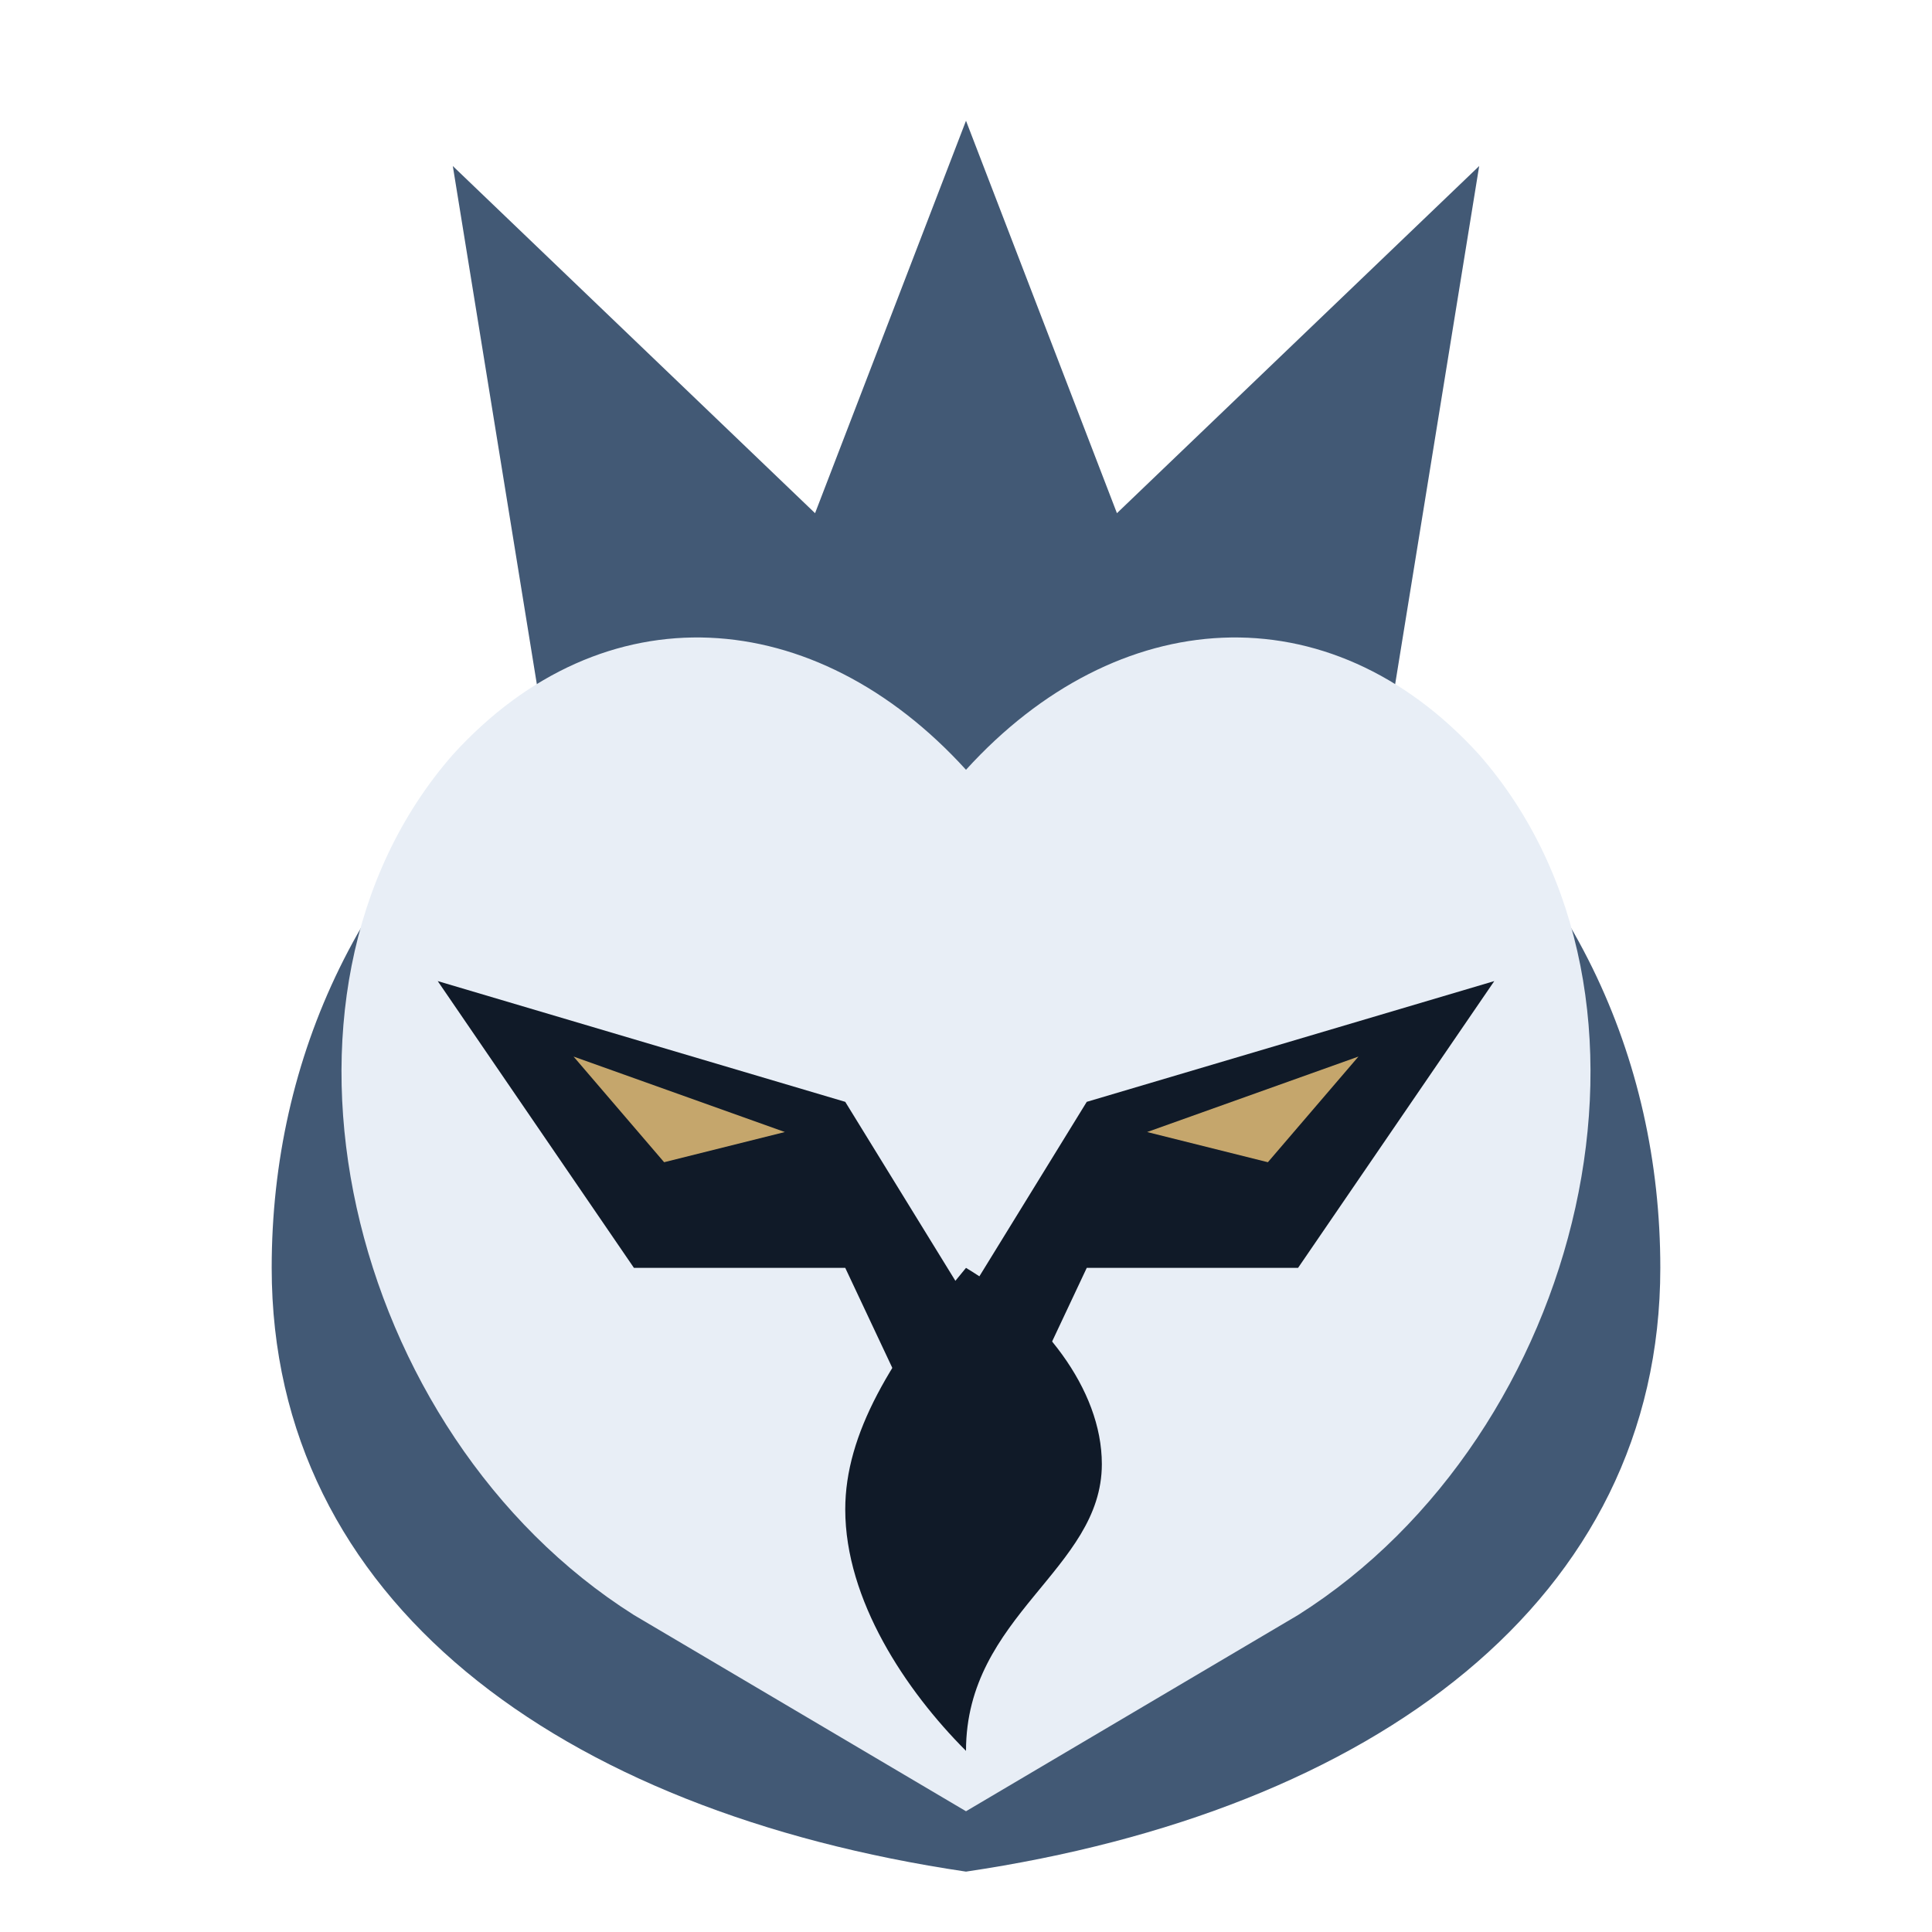
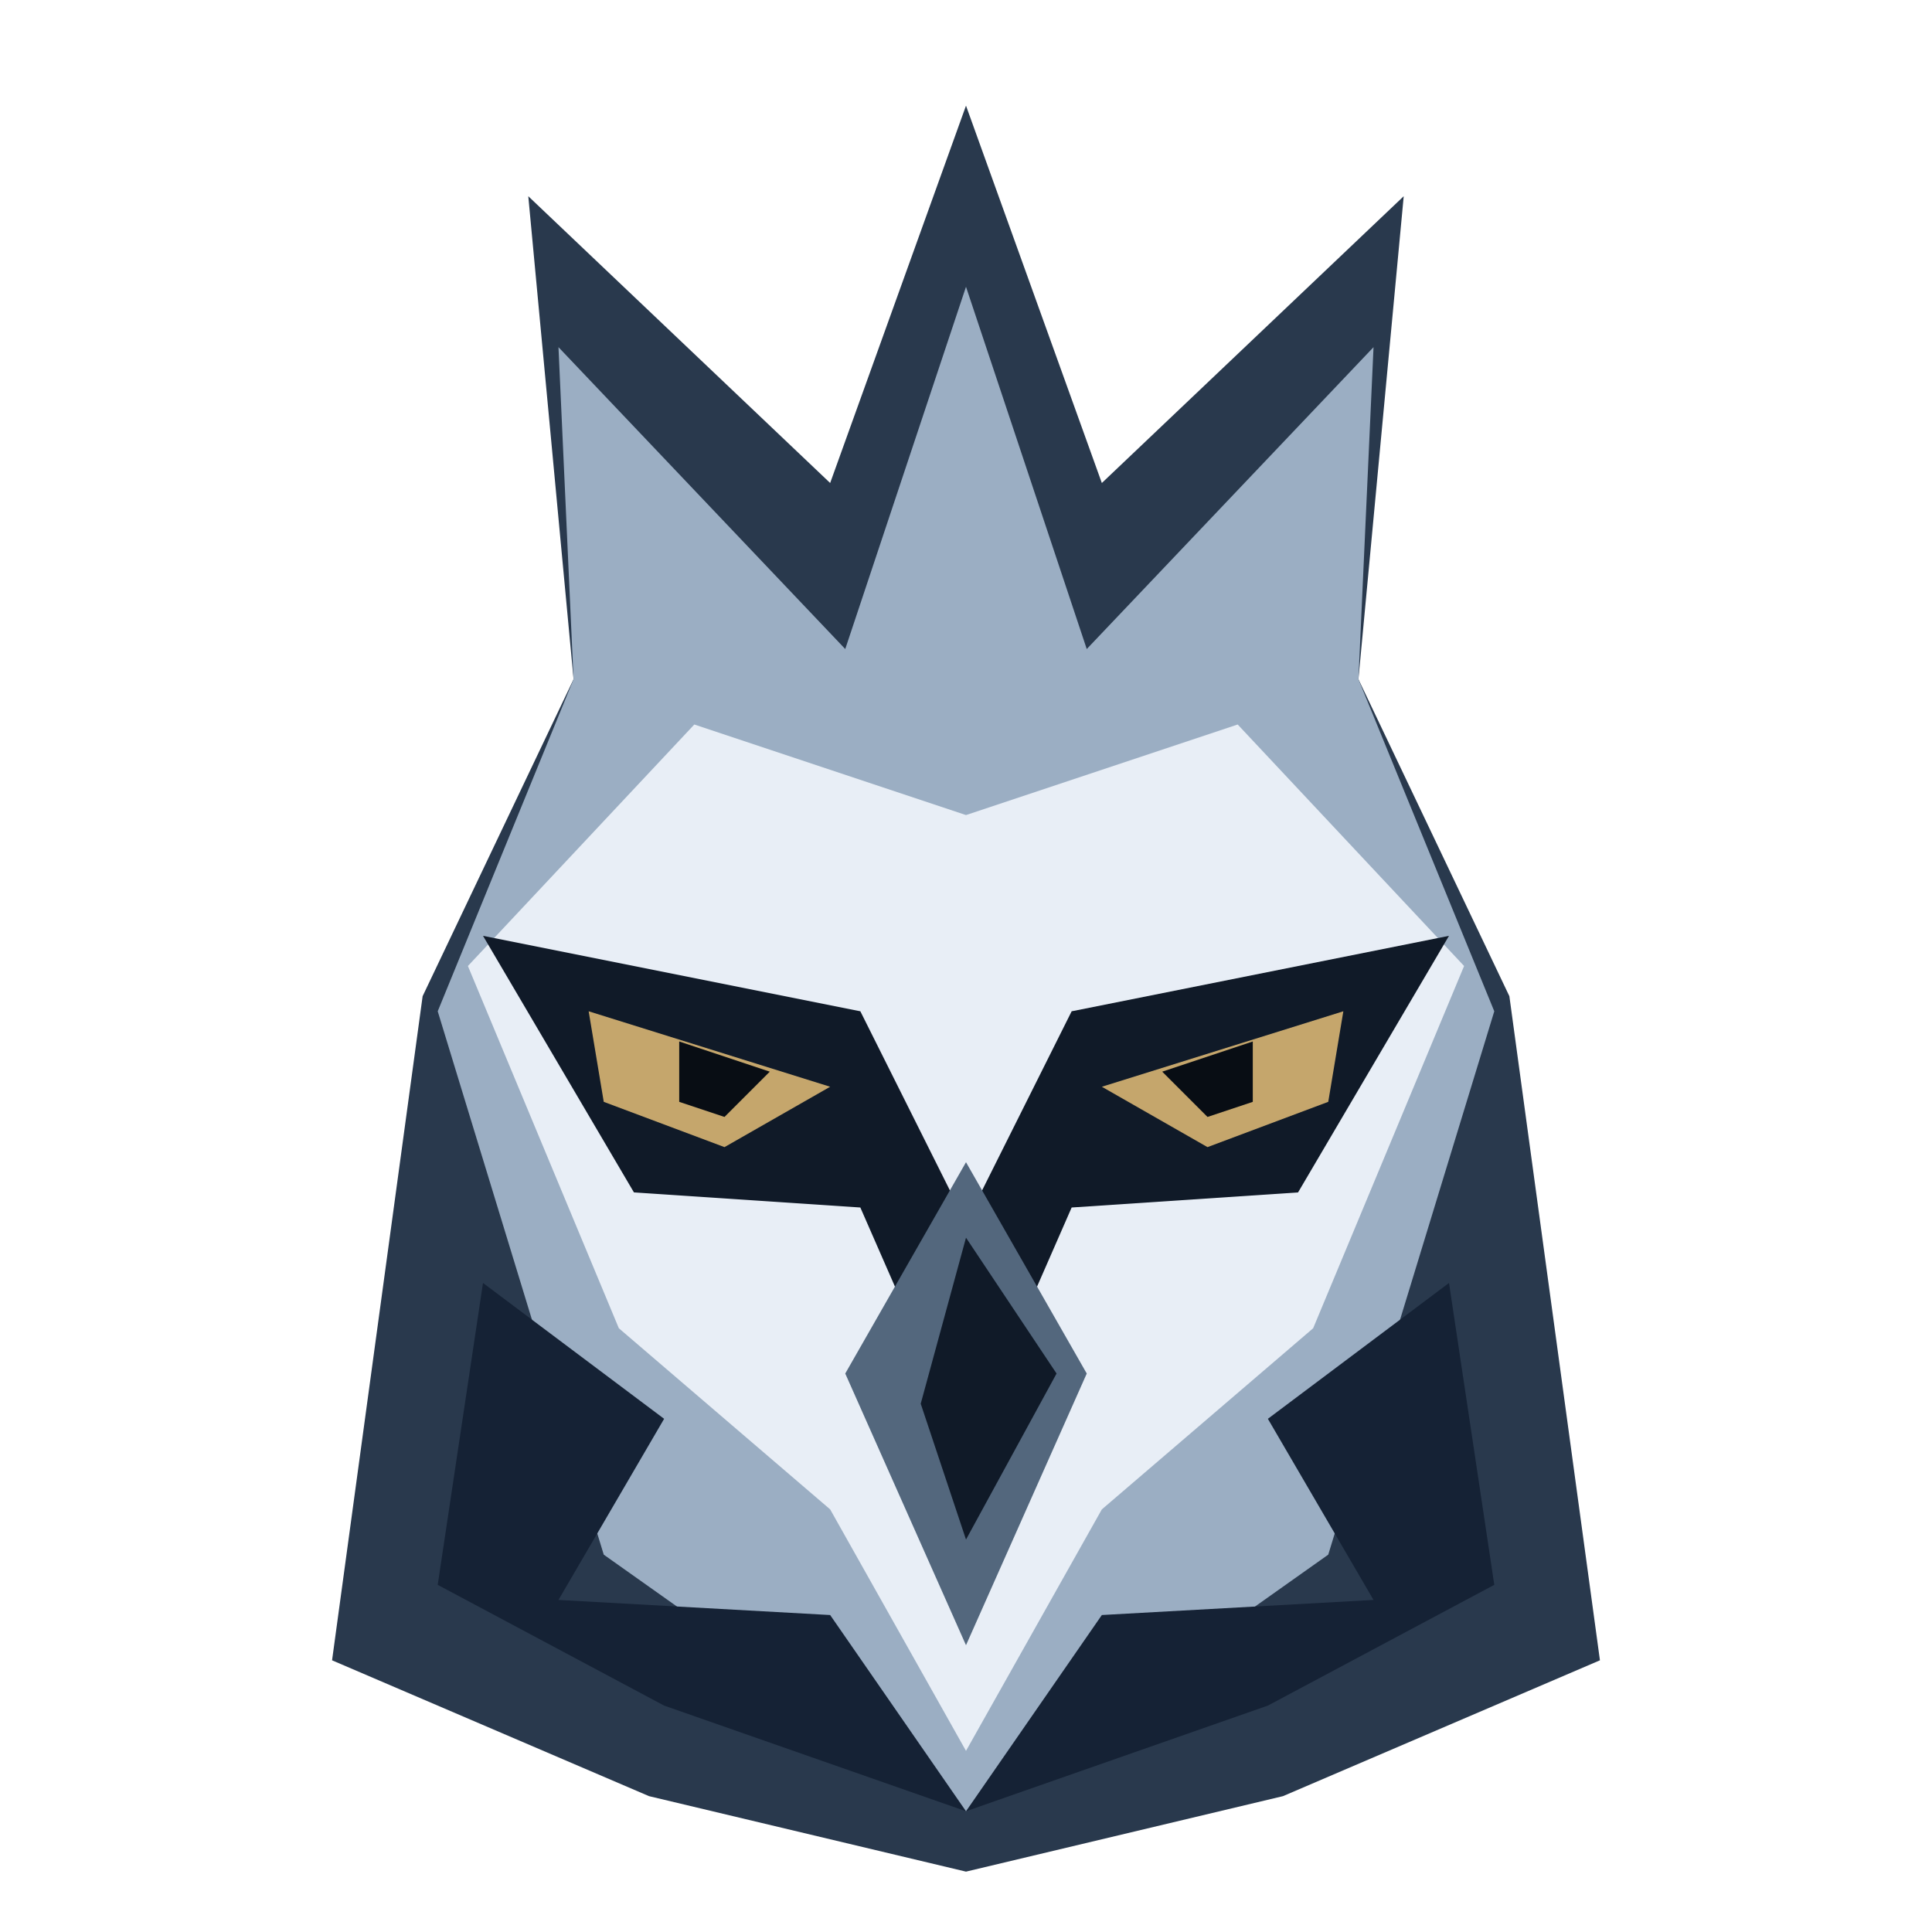
<svg xmlns="http://www.w3.org/2000/svg" viewBox="0 0 128 128" fill="none">
-   <path d="m30 11 24 23 10-26 10 26 24-23-6 37c12 9 18 22 18 36 0 22-19 36-46 40-27-4-46-18-46-40 0-14 6-27 18-36Z" fill="#425975" />
-   <path d="M64 51c-10-11-24-12-34-1-14 16-7 45 12 57l22 13 22-13c19-12 26-41 12-57-10-11-24-10-34 1Z" fill="#E8EEF6" />
-   <path d="m29 65 27 8 8 13 8-13 27-8-13 19H72l-8 17-8-17H42Z" fill="#101A28" />
-   <path d="m38 70 14 5-8 2Zm52 0-14 5 8 2Z" fill="#C5A66C" />
-   <path d="M64 84c-5 6-8 11-8 16 0 6 4 12 8 16 0-9 9-12 9-19 0-5-4-10-9-13Z" fill="#101A28" />
+   <path d="M22 110 28 66 38 45 35 13 55 32 64 7 73 32 93 13 90 45 100 66 106 110 85 119 64 124 43 119Z" fill="#29394D" />
+   <path d="m38 45-1-22 19 20 8-24 8 24 19-20-1 22 9 22-11 36-24 17-24-17-11-36Z" fill="#9BAEC3" />
+   <path d="M31 64 46 48 64 54 82 48 97 64 87 88 73 100 64 116 55 100 41 88Z" fill="#E8EEF6" />
+   <path d="m32 62 25 5 7 14 7-14 25-5-10 17-15 1-7 16-7-16-15-1Z" fill="#101A28" />
+   <path d="m39 67 16 5-7 4-8-3Zm50 0-16 5 7 4 8-3Z" fill="#C5A66C" />
+   <path d="m45 69 6 2-3 3-3-1Zm38 0-6 2 3 3 3-1Z" fill="#080D14" />
+   <path d="m64 77-8 14 8 18 8-18Z" fill="#53677D" />
+   <path d="m64 82-3 11 3 9 6-11Z" fill="#101A28" />
+   <path d="m32 85 12 9-7 12 18 1 9 13-20-7-15-8Zm64 0-12 9 7 12-18 1-9 13 20-7 15-8Z" fill="#152235" />
</svg>
